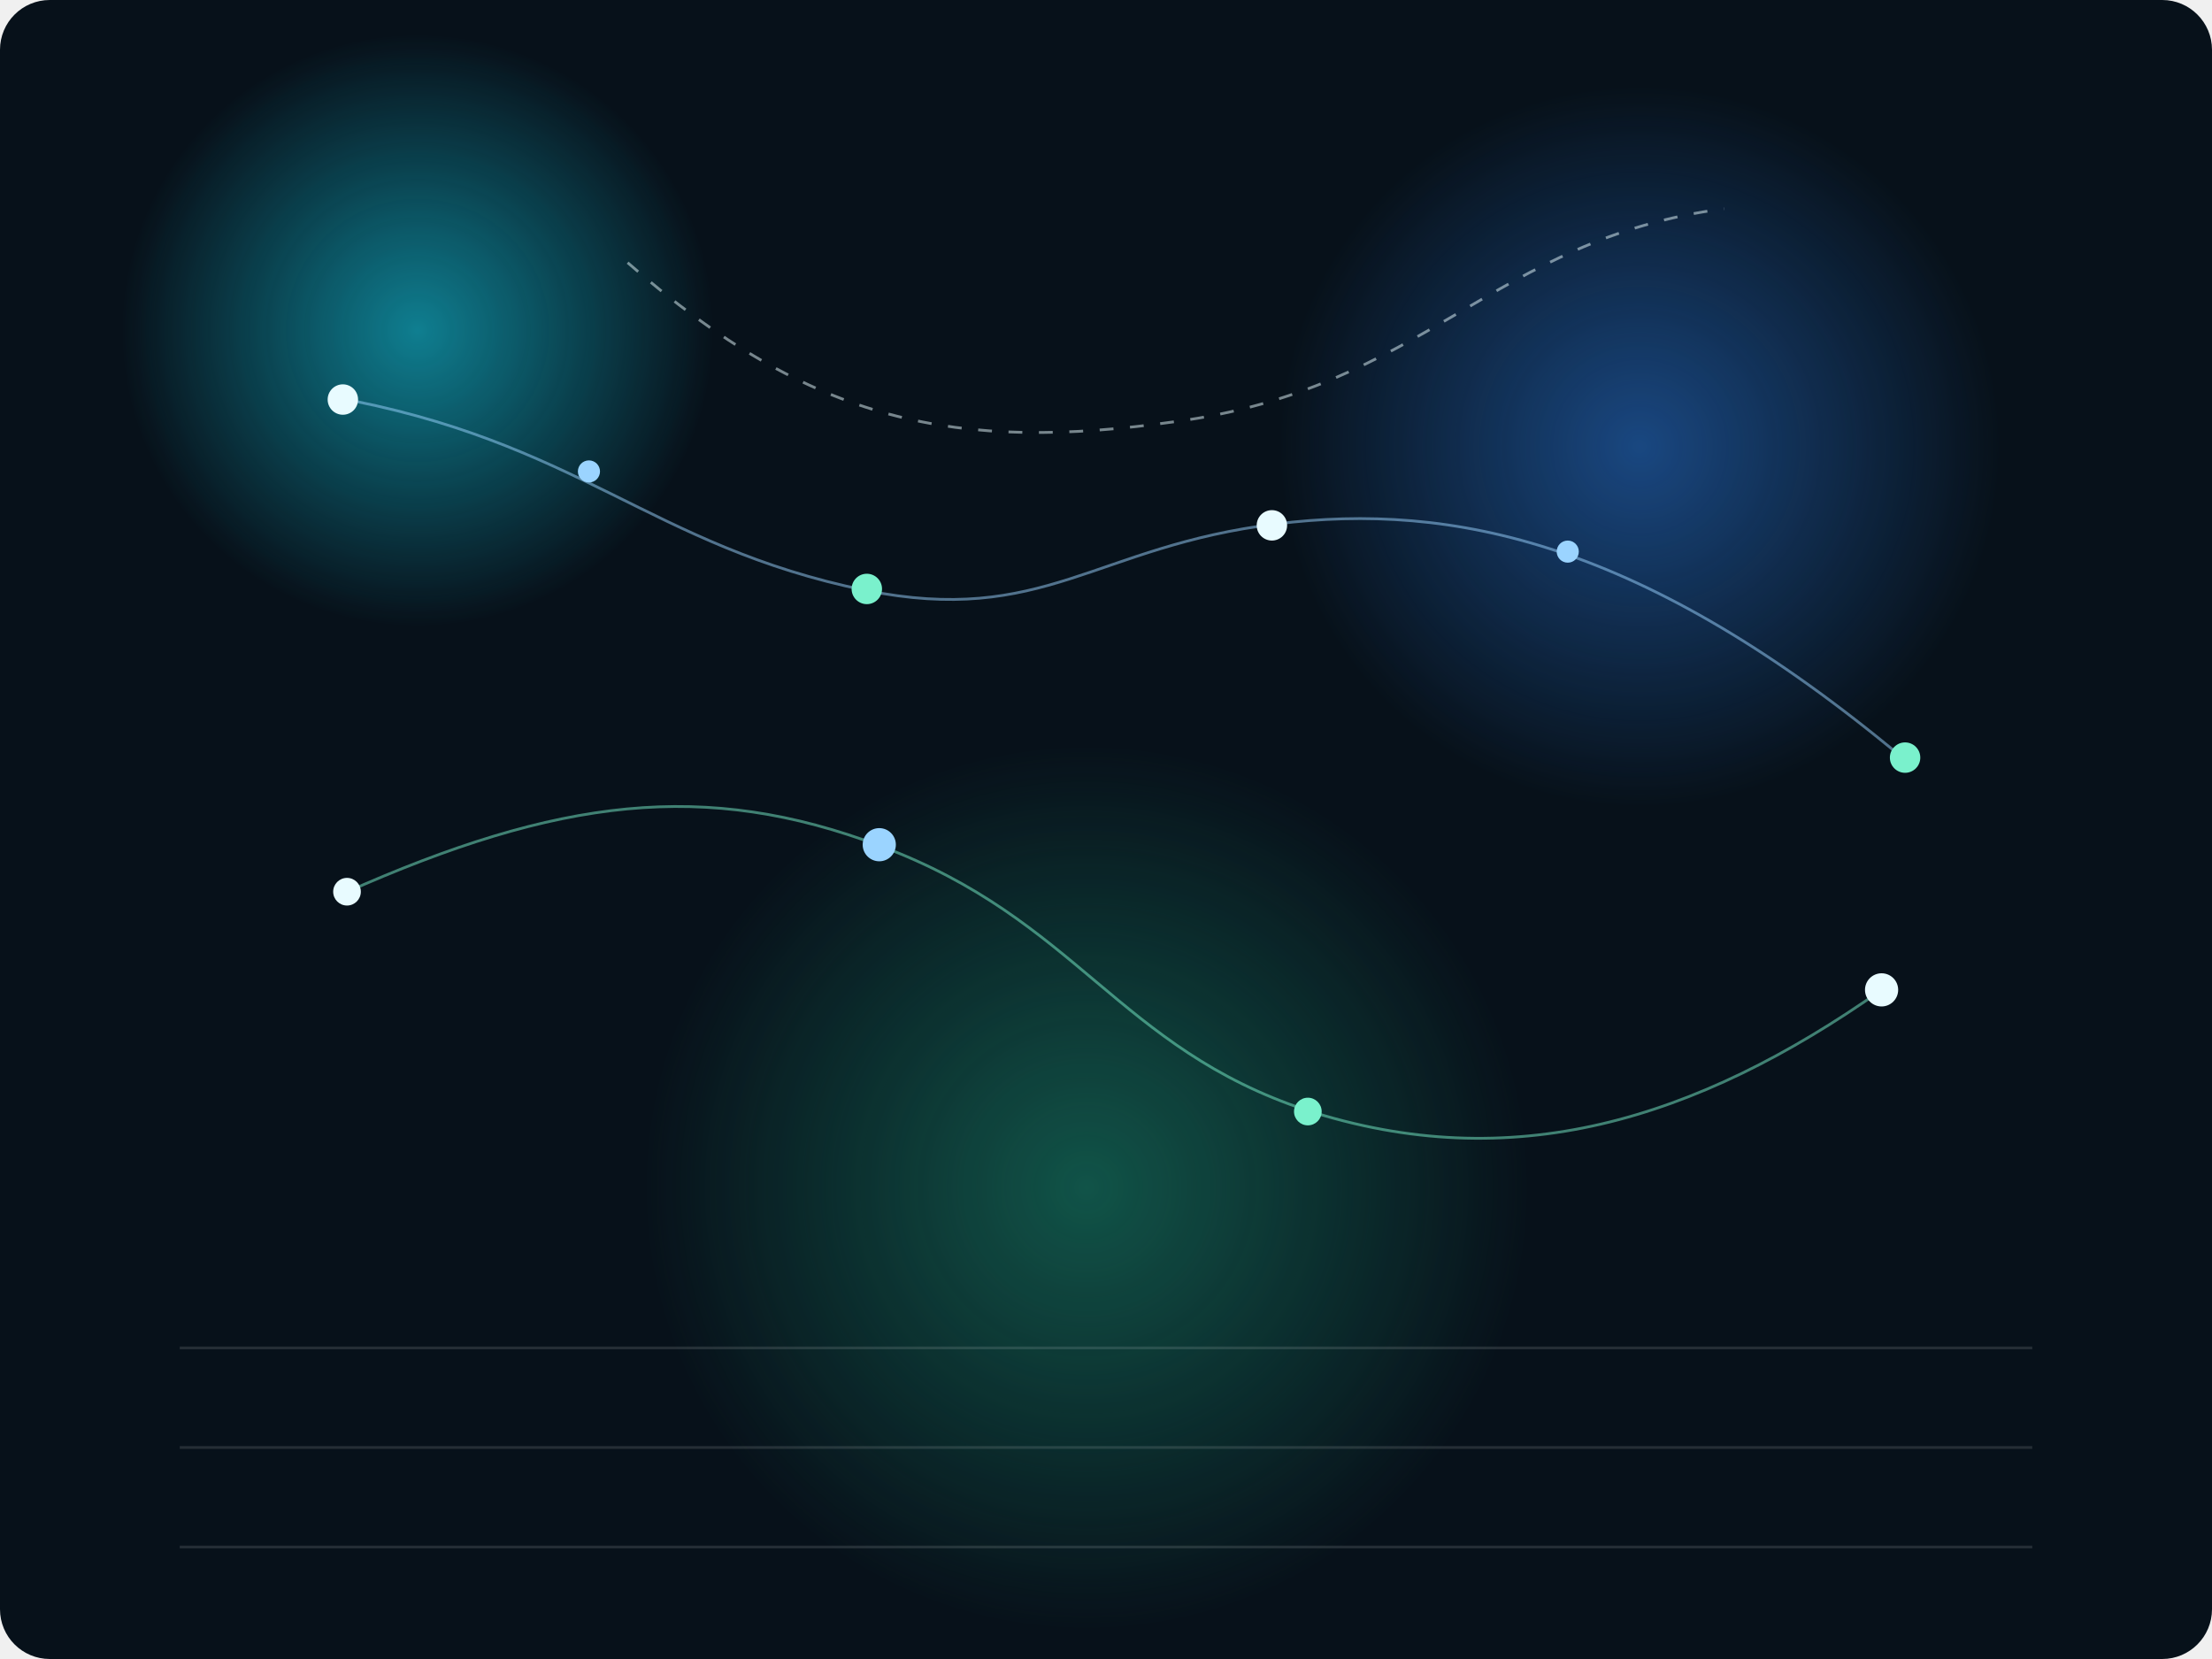
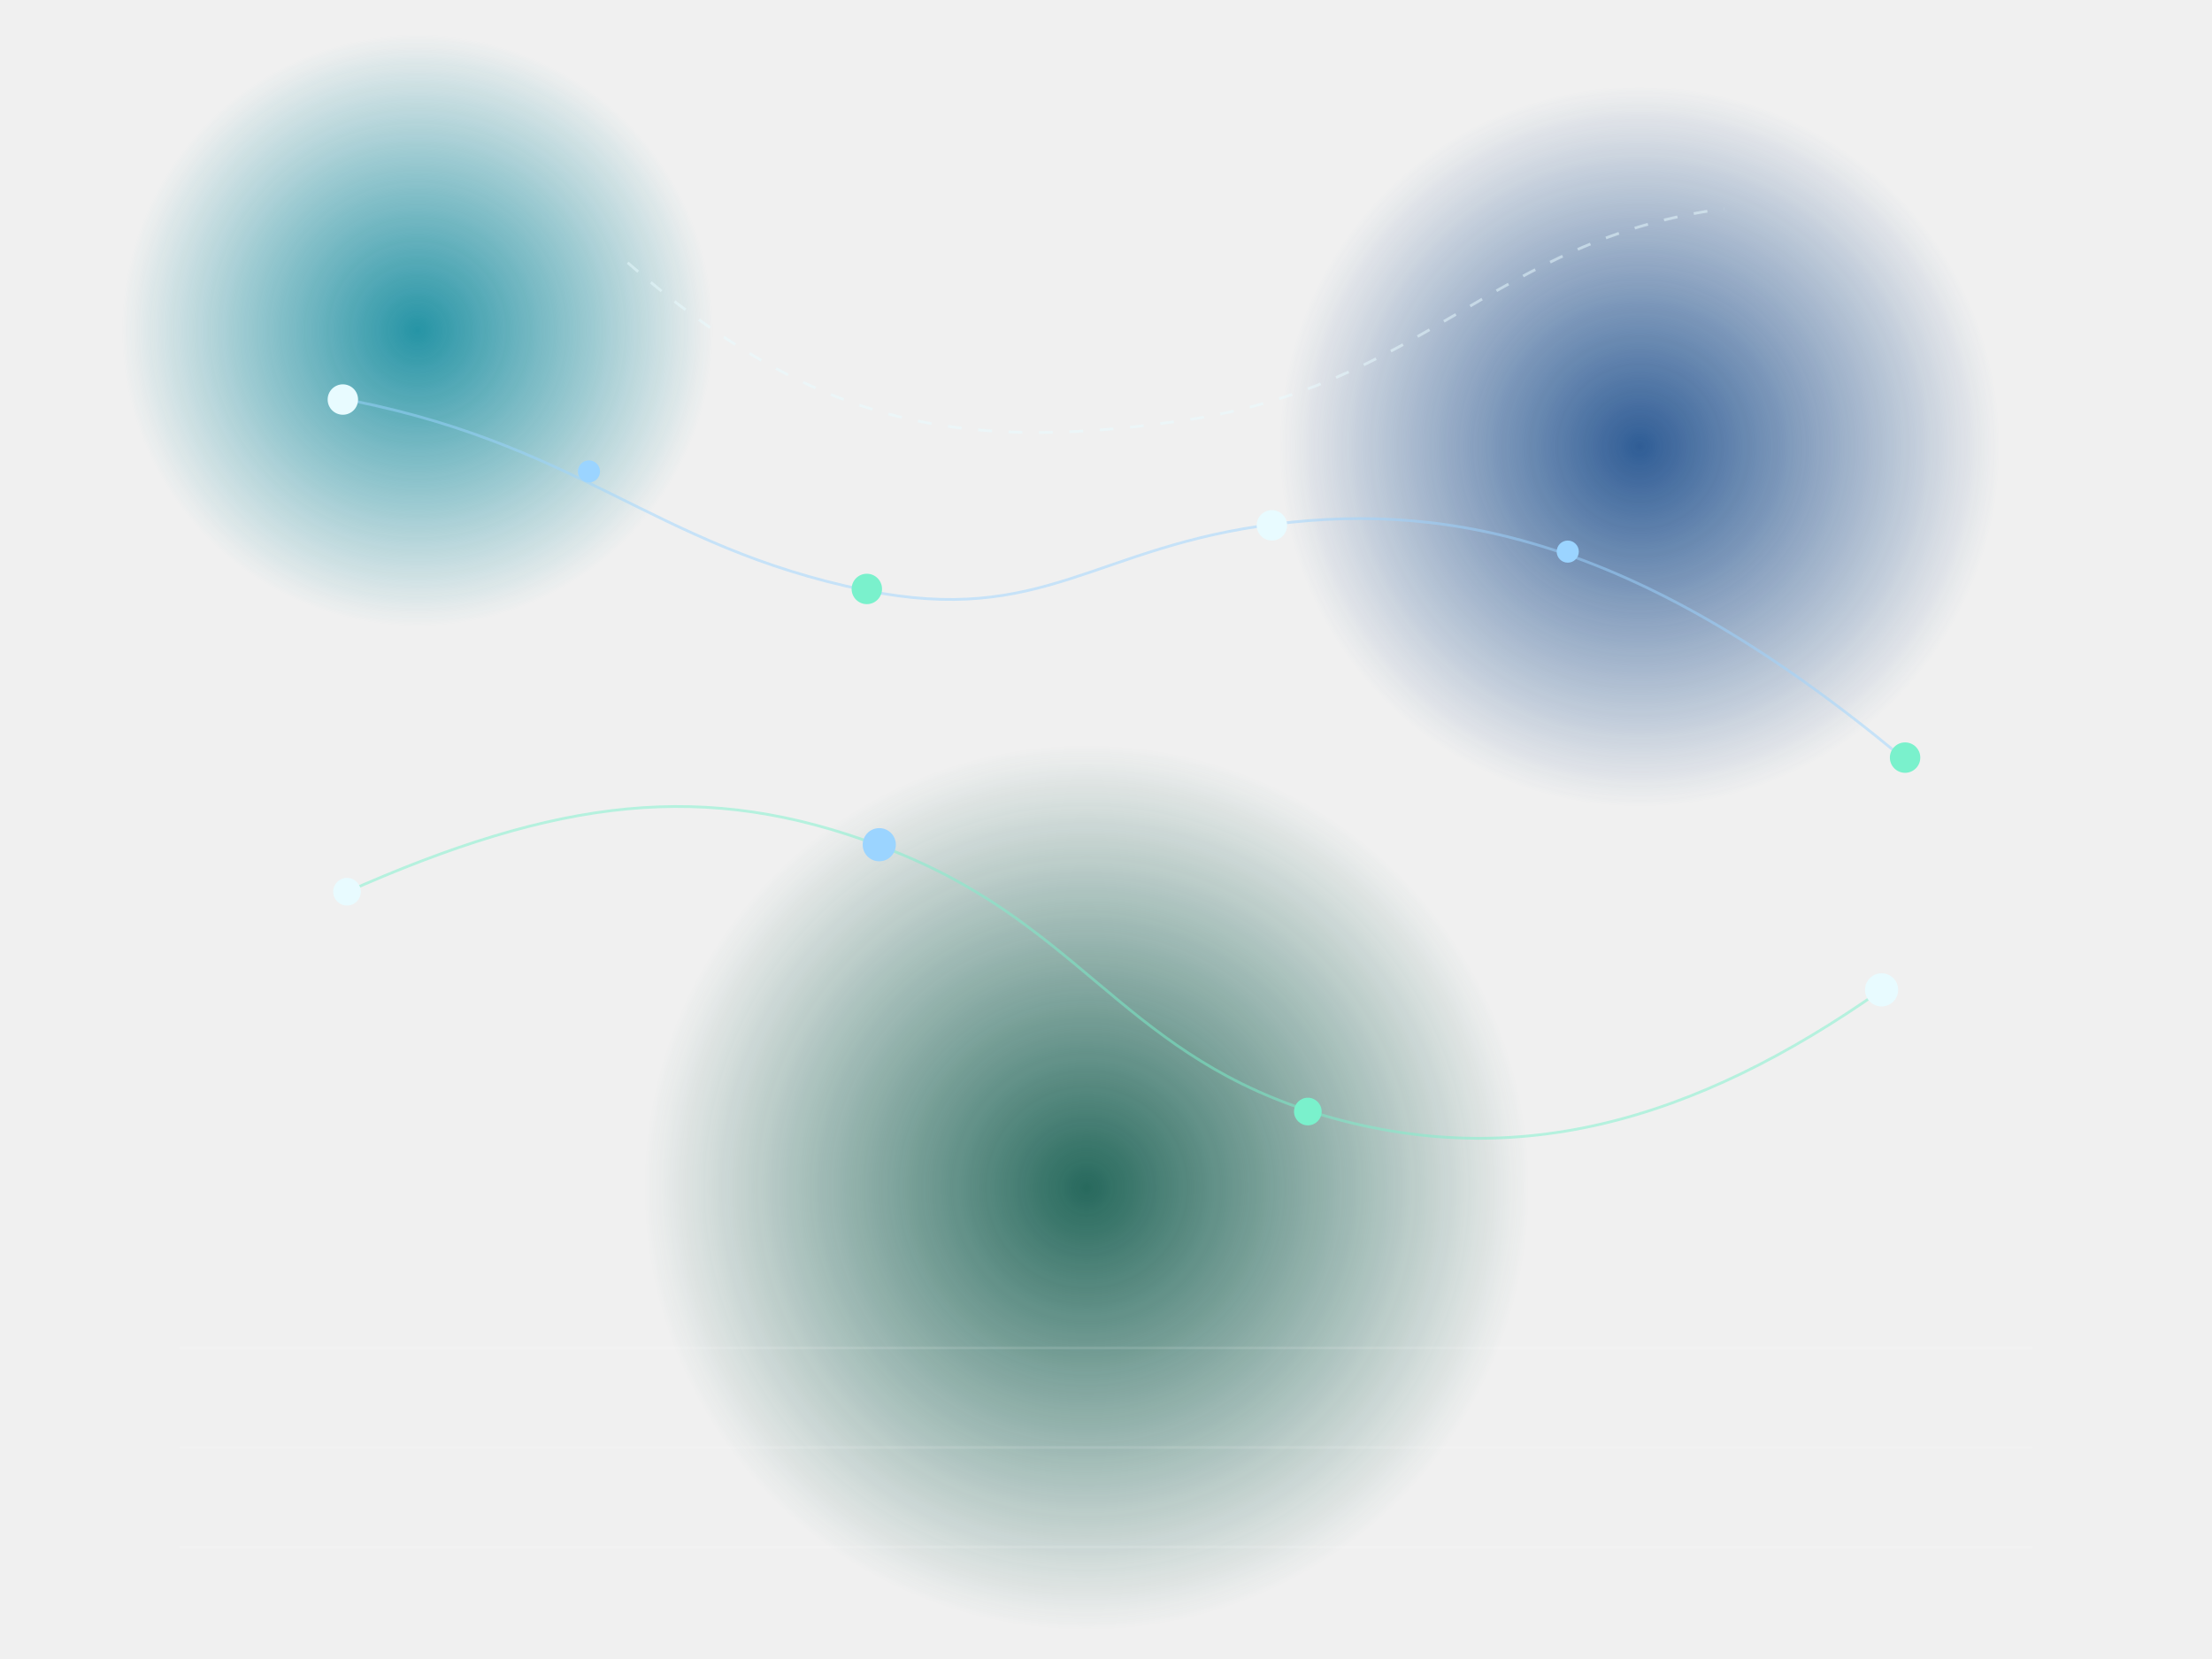
<svg xmlns="http://www.w3.org/2000/svg" width="1600" height="1200" viewBox="0 0 1600 1200" fill="none">
-   <rect width="1600" height="1200" rx="36" fill="#07111A" />
  <g opacity="0.9">
    <circle cx="302" cy="239" r="214" fill="url(#paint0_radial)" />
    <circle cx="1186" cy="323" r="260" fill="url(#paint1_radial)" />
    <circle cx="786" cy="859" r="320" fill="url(#paint2_radial)" />
  </g>
  <g opacity="0.5">
    <path d="M240 287C419 319 470 395 626 427C755 453 792 395 923 379C1051 363 1189 392 1376 548" stroke="#9BD4FF" stroke-width="2" />
    <path d="M249 646C404 577 510 564 637 612C779 665 809 758 945 803C1093 851 1226 811 1361 716" stroke="#7AF1CC" stroke-width="2" />
    <path d="M454 190C588 307 693 327 850 305C1030 281 1080 173 1247 151" stroke="#E8FBFF" stroke-width="2" stroke-dasharray="10 12" />
  </g>
  <g>
    <circle cx="248" cy="289" r="11" fill="#E8FBFF" />
    <circle cx="426" cy="341" r="8" fill="#9BD4FF" />
    <circle cx="627" cy="426" r="11" fill="#7AF1CC" />
    <circle cx="920" cy="380" r="11" fill="#E8FBFF" />
    <circle cx="1134" cy="399" r="8" fill="#9BD4FF" />
    <circle cx="1378" cy="548" r="11" fill="#7AF1CC" />
    <circle cx="251" cy="645" r="10" fill="#E8FBFF" />
    <circle cx="636" cy="611" r="12" fill="#9BD4FF" />
    <circle cx="946" cy="804" r="10" fill="#7AF1CC" />
    <circle cx="1361" cy="716" r="12" fill="#E8FBFF" />
  </g>
  <g opacity="0.12">
    <path d="M130 975H1470" stroke="white" stroke-width="2" />
    <path d="M130 1047H1470" stroke="white" stroke-width="2" />
    <path d="M130 1119H1470" stroke="white" stroke-width="2" />
  </g>
  <defs>
    <radialGradient id="paint0_radial" cx="0" cy="0" r="1" gradientUnits="userSpaceOnUse" gradientTransform="translate(302 239) rotate(90) scale(214)">
      <stop stop-color="#0F8A9D" />
      <stop offset="1" stop-color="#0F8A9D" stop-opacity="0" />
    </radialGradient>
    <radialGradient id="paint1_radial" cx="0" cy="0" r="1" gradientUnits="userSpaceOnUse" gradientTransform="translate(1186 323) rotate(90) scale(260)">
      <stop stop-color="#1B4D8C" />
      <stop offset="1" stop-color="#1B4D8C" stop-opacity="0" />
    </radialGradient>
    <radialGradient id="paint2_radial" cx="0" cy="0" r="1" gradientUnits="userSpaceOnUse" gradientTransform="translate(786 859) rotate(90) scale(320)">
      <stop stop-color="#125B4D" />
      <stop offset="1" stop-color="#125B4D" stop-opacity="0" />
    </radialGradient>
  </defs>
</svg>
